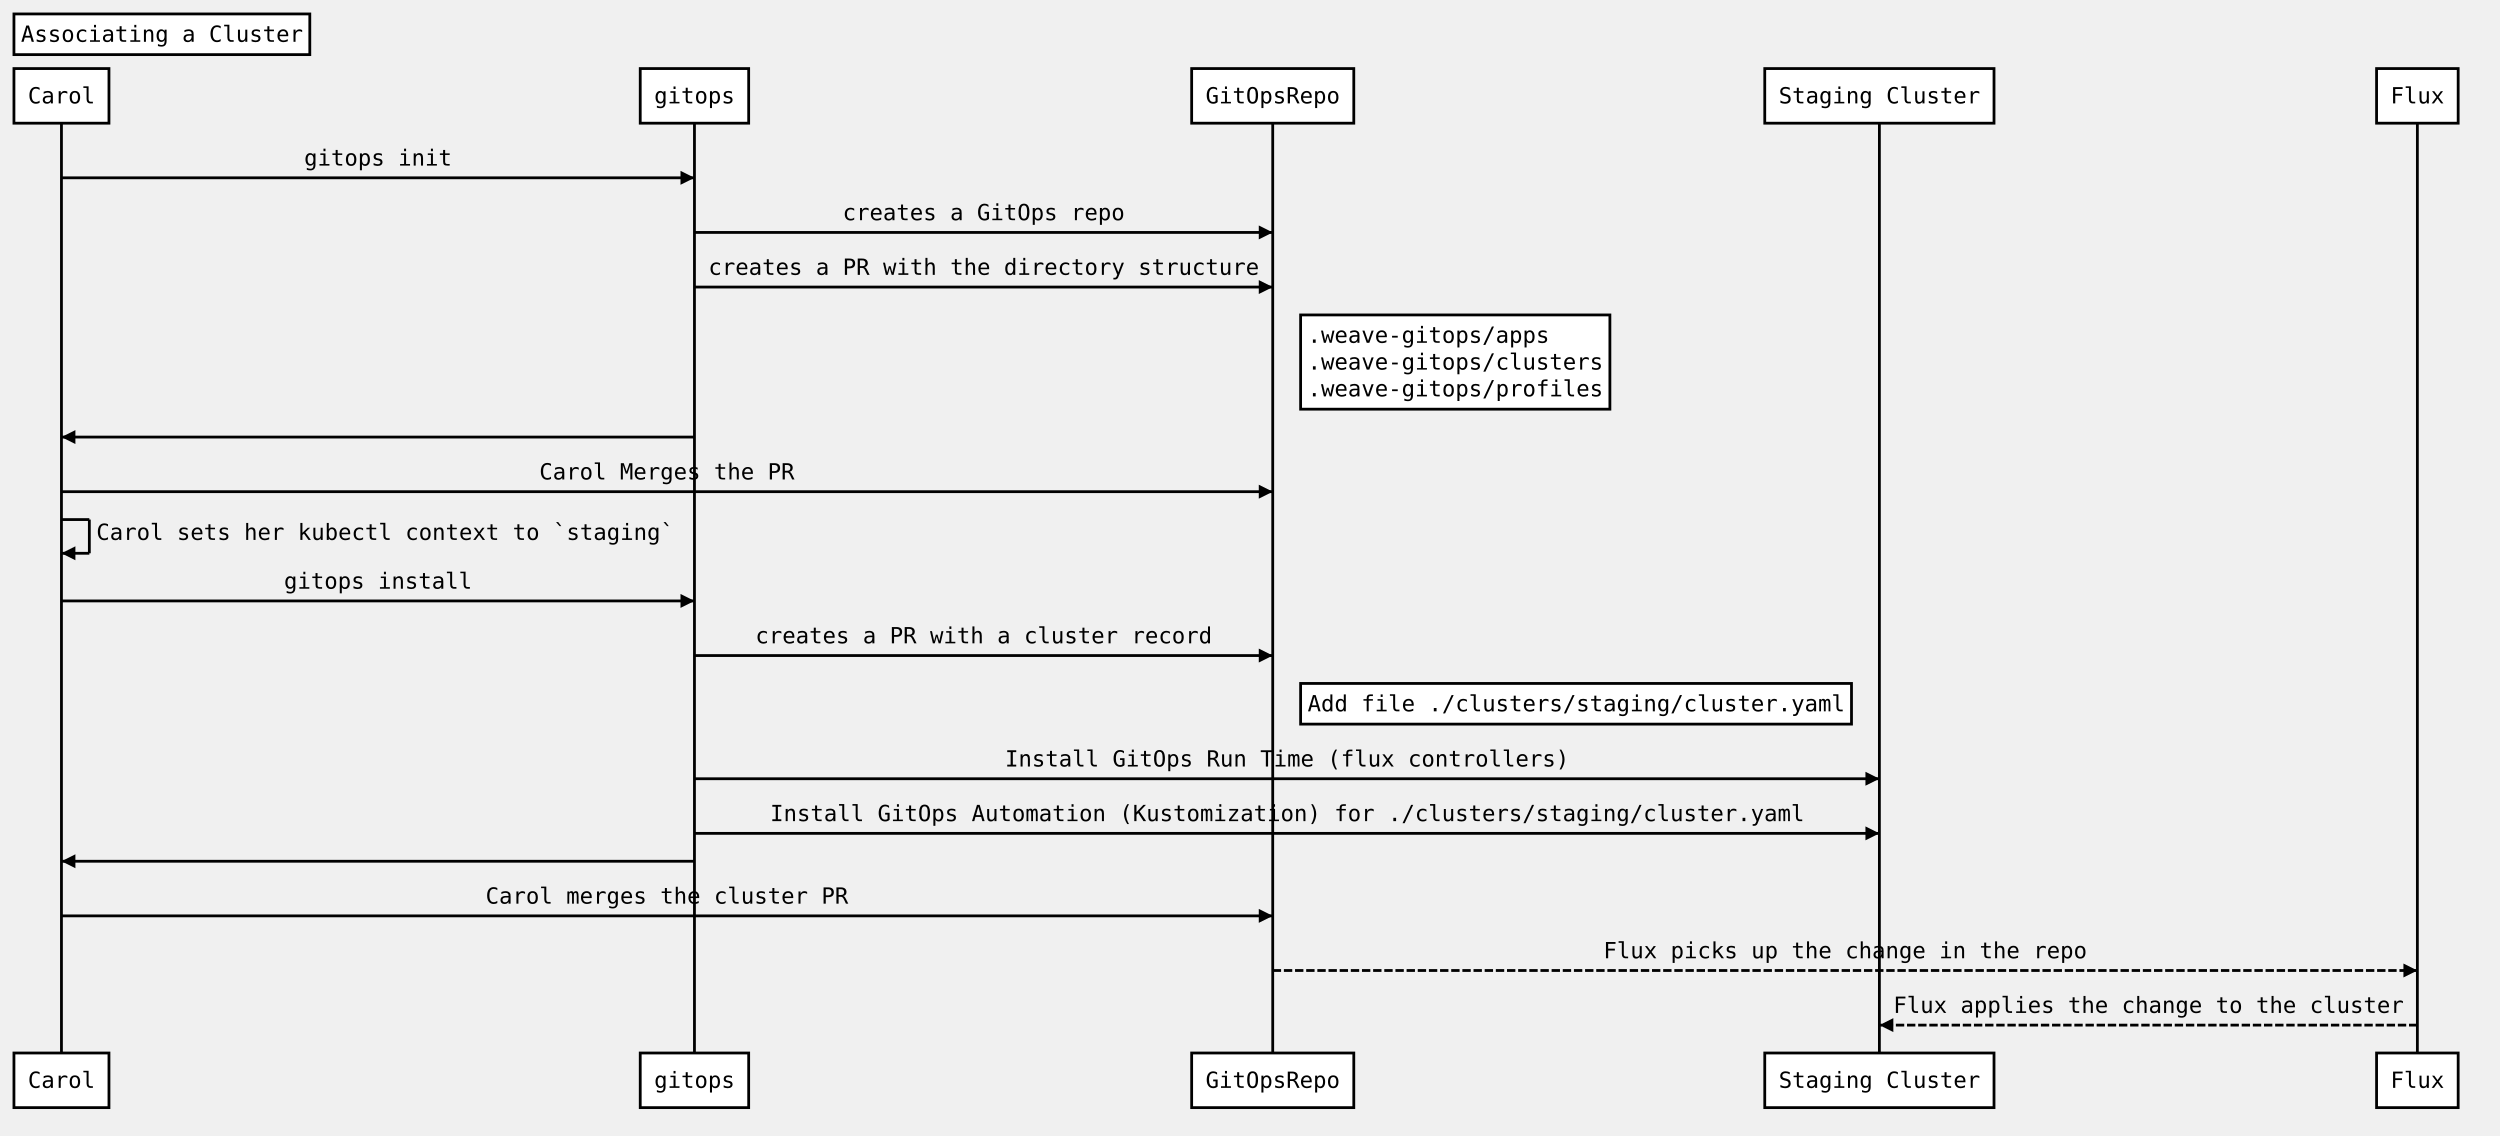
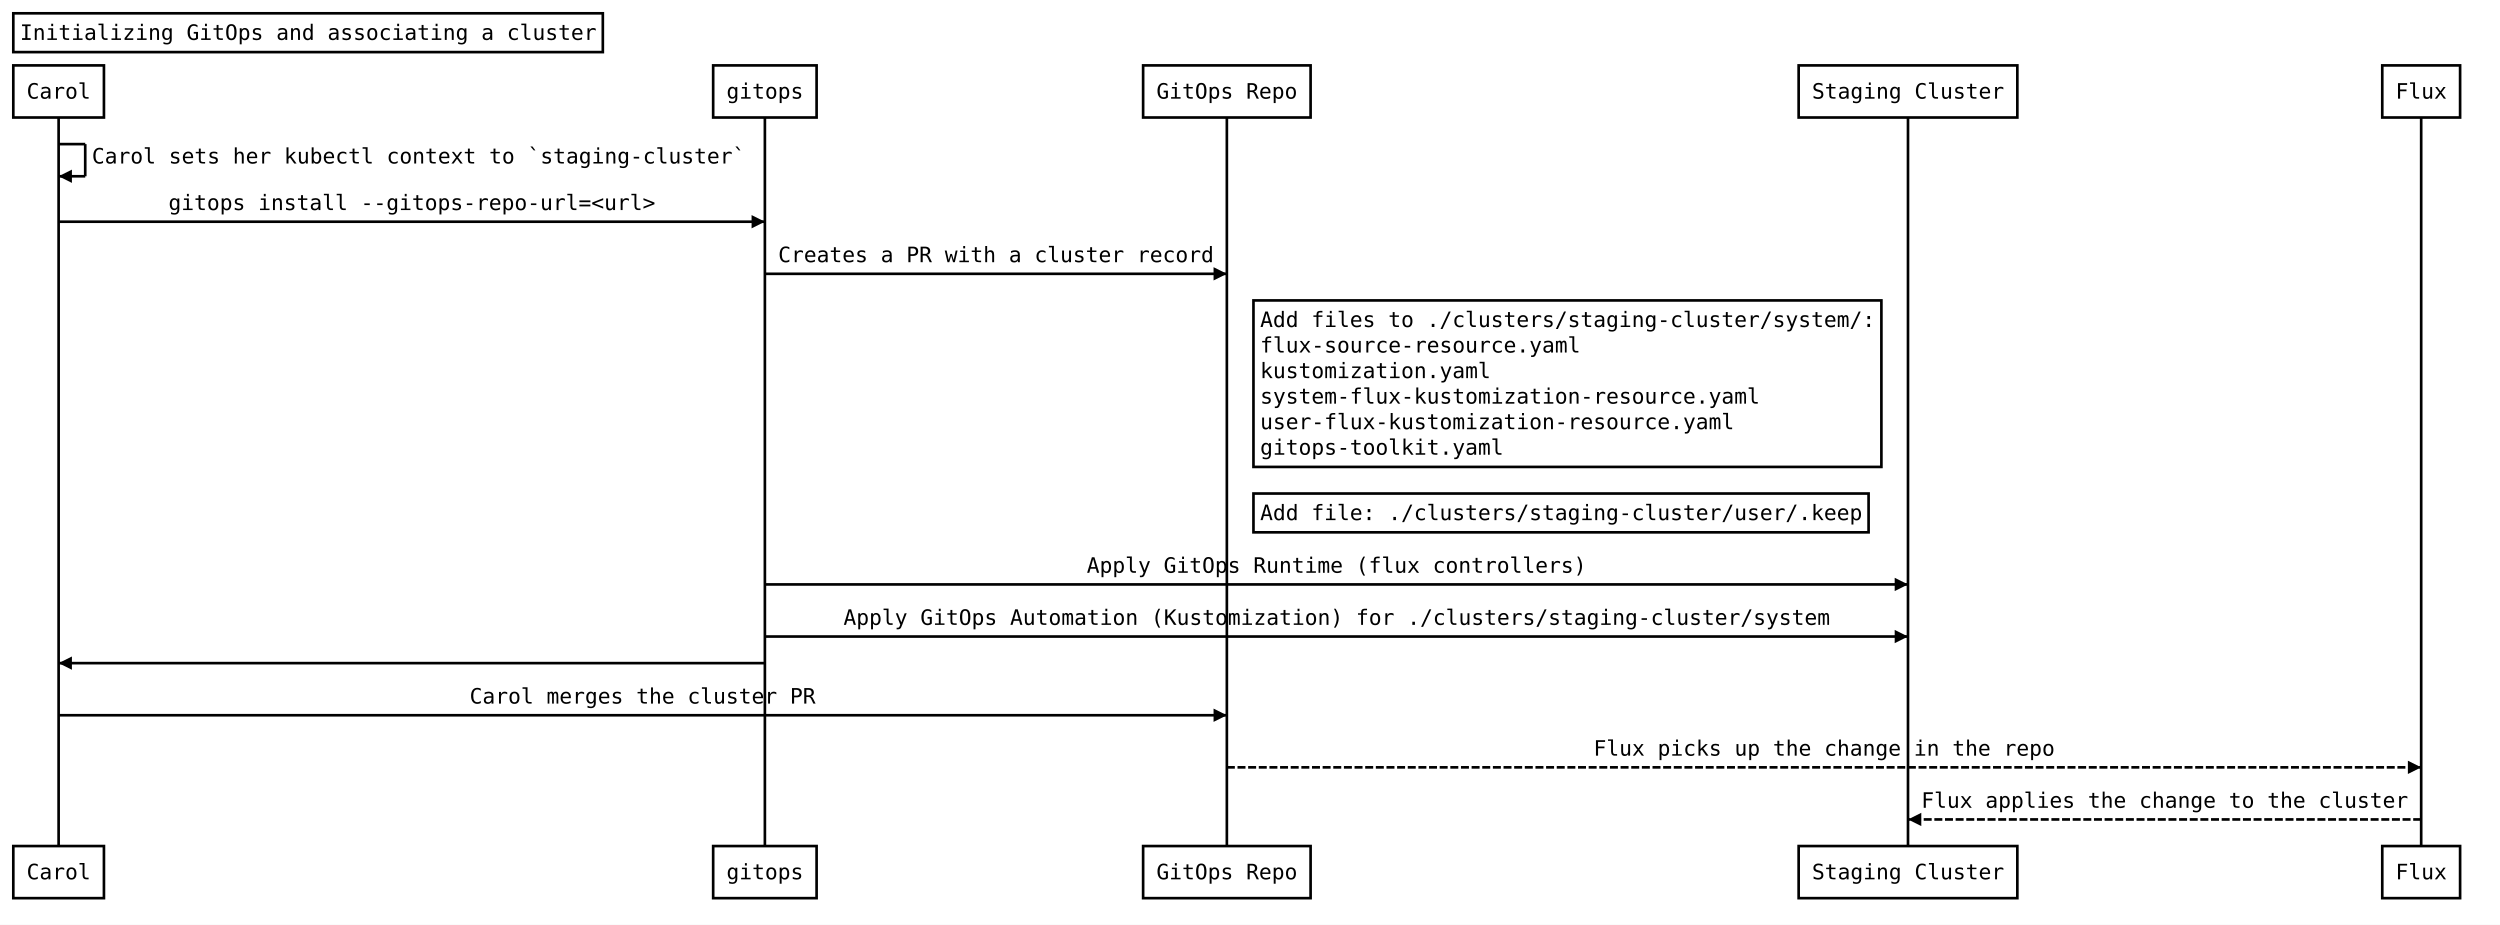
- <svg xmlns="http://www.w3.org/2000/svg" width="1792.859px" height="814.328px" class="sequence simple">
+ <svg xmlns="http://www.w3.org/2000/svg" width="1879.5px" height="695.234px" class="sequence simple">
  <defs>
    <marker viewBox="0 0 5 5" markerWidth="5" markerHeight="5" orient="auto" refX="5" refY="2.5" id="markerArrowBlock">
      <path d="M 0 0 L 5 2.5 L 0 5 z" />
    </marker>
    <marker viewBox="0 0 9.6 16" markerWidth="4" markerHeight="16" orient="auto" refX="9.6" refY="8" id="markerArrowOpen">
      <path d="M 9.6,8 1.92,16 0,13.7 5.76,8 0,2.286 1.92,0 9.6,8 z" />
    </marker>
  </defs>
+   <rect width="100%" height="100%" fill="white" />
  <g class="title">
-     <rect x="10" y="10" width="212.172" height="29.172" stroke="#000000" fill="#ffffff" style="stroke-width: 2;" />
+     <rect x="10" y="10" width="443.203" height="29.172" stroke="#000000" fill="#ffffff" style="stroke-width: 2;" />
    <text x="15" y="30" style="font-size: 16px; font-family: &quot;Andale Mono&quot;, monospace;">
-       <tspan x="15">Associating a Cluster</tspan>
+       <tspan x="15">Initializing GitOps and associating a cluster</tspan>
    </text>
  </g>
  <g class="actor">
    <rect x="10" y="49.172" width="68.141" height="39.172" stroke="#000000" fill="#ffffff" style="stroke-width: 2;" />
    <text x="20" y="74.172" style="font-size: 16px; font-family: &quot;Andale Mono&quot;, monospace;">
      <tspan x="20">Carol</tspan>
    </text>
  </g>
  <g class="actor">
-     <rect x="10" y="755.156" width="68.141" height="39.172" stroke="#000000" fill="#ffffff" style="stroke-width: 2;" />
-     <text x="20" y="780.156" style="font-size: 16px; font-family: &quot;Andale Mono&quot;, monospace;">
+     <rect x="10" y="636.062" width="68.141" height="39.172" stroke="#000000" fill="#ffffff" style="stroke-width: 2;" />
+     <text x="20" y="661.062" style="font-size: 16px; font-family: &quot;Andale Mono&quot;, monospace;">
      <tspan x="20">Carol</tspan>
    </text>
  </g>
-   <line x1="44.07" x2="44.07" y1="88.344" y2="755.156" stroke="#000000" fill="none" style="stroke-width: 2;" />
+   <line x1="44.07" x2="44.07" y1="88.344" y2="636.062" stroke="#000000" fill="none" style="stroke-width: 2;" />
  <g class="actor">
-     <rect x="459.141" y="49.172" width="77.766" height="39.172" stroke="#000000" fill="#ffffff" style="stroke-width: 2;" />
-     <text x="469.141" y="74.172" style="font-size: 16px; font-family: &quot;Andale Mono&quot;, monospace;">
-       <tspan x="469.141">gitops</tspan>
+     <rect x="536.156" y="49.172" width="77.766" height="39.172" stroke="#000000" fill="#ffffff" style="stroke-width: 2;" />
+     <text x="546.156" y="74.172" style="font-size: 16px; font-family: &quot;Andale Mono&quot;, monospace;">
+       <tspan x="546.156">gitops</tspan>
    </text>
  </g>
  <g class="actor">
-     <rect x="459.141" y="755.156" width="77.766" height="39.172" stroke="#000000" fill="#ffffff" style="stroke-width: 2;" />
-     <text x="469.141" y="780.156" style="font-size: 16px; font-family: &quot;Andale Mono&quot;, monospace;">
-       <tspan x="469.141">gitops</tspan>
+     <rect x="536.156" y="636.062" width="77.766" height="39.172" stroke="#000000" fill="#ffffff" style="stroke-width: 2;" />
+     <text x="546.156" y="661.062" style="font-size: 16px; font-family: &quot;Andale Mono&quot;, monospace;">
+       <tspan x="546.156">gitops</tspan>
    </text>
  </g>
-   <line x1="498.023" x2="498.023" y1="88.344" y2="755.156" stroke="#000000" fill="none" style="stroke-width: 2;" />
+   <line x1="575.039" x2="575.039" y1="88.344" y2="636.062" stroke="#000000" fill="none" style="stroke-width: 2;" />
  <g class="actor">
-     <rect x="854.594" y="49.172" width="116.266" height="39.172" stroke="#000000" fill="#ffffff" style="stroke-width: 2;" />
-     <text x="864.594" y="74.172" style="font-size: 16px; font-family: &quot;Andale Mono&quot;, monospace;">
-       <tspan x="864.594">GitOpsRepo</tspan>
+     <rect x="859.398" y="49.172" width="125.906" height="39.172" stroke="#000000" fill="#ffffff" style="stroke-width: 2;" />
+     <text x="869.398" y="74.172" style="font-size: 16px; font-family: &quot;Andale Mono&quot;, monospace;">
+       <tspan x="869.398">GitOps Repo</tspan>
    </text>
  </g>
  <g class="actor">
-     <rect x="854.594" y="755.156" width="116.266" height="39.172" stroke="#000000" fill="#ffffff" style="stroke-width: 2;" />
-     <text x="864.594" y="780.156" style="font-size: 16px; font-family: &quot;Andale Mono&quot;, monospace;">
-       <tspan x="864.594">GitOpsRepo</tspan>
+     <rect x="859.398" y="636.062" width="125.906" height="39.172" stroke="#000000" fill="#ffffff" style="stroke-width: 2;" />
+     <text x="869.398" y="661.062" style="font-size: 16px; font-family: &quot;Andale Mono&quot;, monospace;">
+       <tspan x="869.398">GitOps Repo</tspan>
    </text>
  </g>
-   <line x1="912.727" x2="912.727" y1="88.344" y2="755.156" stroke="#000000" fill="none" style="stroke-width: 2;" />
+   <line x1="922.352" x2="922.352" y1="88.344" y2="636.062" stroke="#000000" fill="none" style="stroke-width: 2;" />
  <g class="actor">
-     <rect x="1265.586" y="49.172" width="164.406" height="39.172" stroke="#000000" fill="#ffffff" style="stroke-width: 2;" />
-     <text x="1275.586" y="74.172" style="font-size: 16px; font-family: &quot;Andale Mono&quot;, monospace;">
-       <tspan x="1275.586">Staging Cluster</tspan>
+     <rect x="1352.227" y="49.172" width="164.406" height="39.172" stroke="#000000" fill="#ffffff" style="stroke-width: 2;" />
+     <text x="1362.227" y="74.172" style="font-size: 16px; font-family: &quot;Andale Mono&quot;, monospace;">
+       <tspan x="1362.227">Staging Cluster</tspan>
    </text>
  </g>
  <g class="actor">
-     <rect x="1265.586" y="755.156" width="164.406" height="39.172" stroke="#000000" fill="#ffffff" style="stroke-width: 2;" />
-     <text x="1275.586" y="780.156" style="font-size: 16px; font-family: &quot;Andale Mono&quot;, monospace;">
-       <tspan x="1275.586">Staging Cluster</tspan>
+     <rect x="1352.227" y="636.062" width="164.406" height="39.172" stroke="#000000" fill="#ffffff" style="stroke-width: 2;" />
+     <text x="1362.227" y="661.062" style="font-size: 16px; font-family: &quot;Andale Mono&quot;, monospace;">
+       <tspan x="1362.227">Staging Cluster</tspan>
    </text>
  </g>
-   <line x1="1347.789" x2="1347.789" y1="88.344" y2="755.156" stroke="#000000" fill="none" style="stroke-width: 2;" />
+   <line x1="1434.43" x2="1434.43" y1="88.344" y2="636.062" stroke="#000000" fill="none" style="stroke-width: 2;" />
  <g class="actor">
-     <rect x="1704.344" y="49.172" width="58.516" height="39.172" stroke="#000000" fill="#ffffff" style="stroke-width: 2;" />
-     <text x="1714.344" y="74.172" style="font-size: 16px; font-family: &quot;Andale Mono&quot;, monospace;">
-       <tspan x="1714.344">Flux</tspan>
+     <rect x="1790.984" y="49.172" width="58.516" height="39.172" stroke="#000000" fill="#ffffff" style="stroke-width: 2;" />
+     <text x="1800.984" y="74.172" style="font-size: 16px; font-family: &quot;Andale Mono&quot;, monospace;">
+       <tspan x="1800.984">Flux</tspan>
    </text>
  </g>
  <g class="actor">
-     <rect x="1704.344" y="755.156" width="58.516" height="39.172" stroke="#000000" fill="#ffffff" style="stroke-width: 2;" />
-     <text x="1714.344" y="780.156" style="font-size: 16px; font-family: &quot;Andale Mono&quot;, monospace;">
-       <tspan x="1714.344">Flux</tspan>
+     <rect x="1790.984" y="636.062" width="58.516" height="39.172" stroke="#000000" fill="#ffffff" style="stroke-width: 2;" />
+     <text x="1800.984" y="661.062" style="font-size: 16px; font-family: &quot;Andale Mono&quot;, monospace;">
+       <tspan x="1800.984">Flux</tspan>
    </text>
  </g>
-   <line x1="1733.602" x2="1733.602" y1="88.344" y2="755.156" stroke="#000000" fill="none" style="stroke-width: 2;" />
+   <line x1="1820.242" x2="1820.242" y1="88.344" y2="636.062" stroke="#000000" fill="none" style="stroke-width: 2;" />
  <g class="signal">
-     <text x="218.094" y="118.758" style="font-size: 16px; font-family: &quot;Andale Mono&quot;, monospace;">
-       <tspan x="218.094">gitops init</tspan>
+     <text x="69.07" y="122.93" style="font-size: 16px; font-family: &quot;Andale Mono&quot;, monospace;">
+       <tspan x="69.07">Carol sets her kubectl context to `staging-cluster`</tspan>
    </text>
-     <line x1="44.07" x2="498.023" y1="127.516" y2="127.516" stroke="#000000" fill="none" style="stroke-width: 2; marker-end: url(&quot;#markerArrowBlock&quot;);" />
+     <line x1="44.07" x2="64.07" y1="108.344" y2="108.344" stroke="#000000" fill="none" style="stroke-width: 2;" />
+     <line x1="64.07" x2="64.07" y1="108.344" y2="132.516" stroke="#000000" fill="none" style="stroke-width: 2;" />
+     <line x1="64.07" x2="44.07" y1="132.516" y2="132.516" stroke="#000000" fill="none" style="stroke-width: 2; marker-end: url(&quot;#markerArrowBlock&quot;);" />
  </g>
  <g class="signal">
-     <text x="604.289" y="157.93" style="font-size: 16px; font-family: &quot;Andale Mono&quot;, monospace;">
-       <tspan x="604.289">creates a GitOps repo</tspan>
+     <text x="126.648" y="157.93" style="font-size: 16px; font-family: &quot;Andale Mono&quot;, monospace;">
+       <tspan x="126.648">gitops install --gitops-repo-url=&lt;url&gt;</tspan>
    </text>
-     <line x1="498.023" x2="912.727" y1="166.688" y2="166.688" stroke="#000000" fill="none" style="stroke-width: 2; marker-end: url(&quot;#markerArrowBlock&quot;);" />
+     <line x1="44.07" x2="575.039" y1="166.688" y2="166.688" stroke="#000000" fill="none" style="stroke-width: 2; marker-end: url(&quot;#markerArrowBlock&quot;);" />
  </g>
  <g class="signal">
-     <text x="508.023" y="197.102" style="font-size: 16px; font-family: &quot;Andale Mono&quot;, monospace;">
-       <tspan x="508.023">creates a PR with the directory structure</tspan>
+     <text x="585.039" y="197.102" style="font-size: 16px; font-family: &quot;Andale Mono&quot;, monospace;">
+       <tspan x="585.039">Creates a PR with a cluster record</tspan>
    </text>
-     <line x1="498.023" x2="912.727" y1="205.859" y2="205.859" stroke="#000000" fill="none" style="stroke-width: 2; marker-end: url(&quot;#markerArrowBlock&quot;);" />
+     <line x1="575.039" x2="922.352" y1="205.859" y2="205.859" stroke="#000000" fill="none" style="stroke-width: 2; marker-end: url(&quot;#markerArrowBlock&quot;);" />
  </g>
  <g class="note">
-     <rect x="932.727" y="225.859" width="221.797" height="67.578" stroke="#000000" fill="#ffffff" style="stroke-width: 2;" />
-     <text x="937.727" y="245.859" style="font-size: 16px; font-family: &quot;Andale Mono&quot;, monospace;">
-       <tspan x="937.727">.weave-gitops/apps</tspan>
-       <tspan dy="1.2em" x="937.727">.weave-gitops/clusters</tspan>
-       <tspan dy="1.2em" x="937.727">.weave-gitops/profiles</tspan>
+     <rect x="942.352" y="225.859" width="472.078" height="125.172" stroke="#000000" fill="#ffffff" style="stroke-width: 2;" />
+     <text x="947.352" y="245.859" style="font-size: 16px; font-family: &quot;Andale Mono&quot;, monospace;">
+       <tspan x="947.352">Add files to ./clusters/staging-cluster/system/:</tspan>
+       <tspan dy="1.2em" x="947.352">flux-source-resource.yaml</tspan>
+       <tspan dy="1.2em" x="947.352">kustomization.yaml</tspan>
+       <tspan dy="1.2em" x="947.352">system-flux-kustomization-resource.yaml</tspan>
+       <tspan dy="1.2em" x="947.352">user-flux-kustomization-resource.yaml</tspan>
+       <tspan dy="1.2em" x="947.352">gitops-toolkit.yaml</tspan>
+     </text>
+   </g>
+   <g class="note">
+     <rect x="942.352" y="371.031" width="462.453" height="29.172" stroke="#000000" fill="#ffffff" style="stroke-width: 2;" />
+     <text x="947.352" y="391.031" style="font-size: 16px; font-family: &quot;Andale Mono&quot;, monospace;">
+       <tspan x="947.352">Add file: ./clusters/staging-cluster/user/.keep</tspan>
    </text>
  </g>
  <g class="signal">
-     <text x="271.047" y="318.438" style="font-size: 16px; font-family: &quot;Andale Mono&quot;, monospace;">
-       <tspan x="271.047" />
+     <text x="817.016" y="430.617" style="font-size: 16px; font-family: &quot;Andale Mono&quot;, monospace;">
+       <tspan x="817.016">Apply GitOps Runtime (flux controllers)</tspan>
    </text>
-     <line x1="498.023" x2="44.07" y1="313.438" y2="313.438" stroke="#000000" fill="none" style="stroke-width: 2; marker-end: url(&quot;#markerArrowBlock&quot;);" />
+     <line x1="575.039" x2="1434.43" y1="439.375" y2="439.375" stroke="#000000" fill="none" style="stroke-width: 2; marker-end: url(&quot;#markerArrowBlock&quot;);" />
  </g>
  <g class="signal">
-     <text x="386.758" y="343.852" style="font-size: 16px; font-family: &quot;Andale Mono&quot;, monospace;">
-       <tspan x="386.758">Carol Merges the PR</tspan>
+     <text x="634.109" y="469.789" style="font-size: 16px; font-family: &quot;Andale Mono&quot;, monospace;">
+       <tspan x="634.109">Apply GitOps Automation (Kustomization) for ./clusters/staging-cluster/system</tspan>
    </text>
-     <line x1="44.07" x2="912.727" y1="352.609" y2="352.609" stroke="#000000" fill="none" style="stroke-width: 2; marker-end: url(&quot;#markerArrowBlock&quot;);" />
+     <line x1="575.039" x2="1434.43" y1="478.547" y2="478.547" stroke="#000000" fill="none" style="stroke-width: 2; marker-end: url(&quot;#markerArrowBlock&quot;);" />
  </g>
  <g class="signal">
-     <text x="69.07" y="387.195" style="font-size: 16px; font-family: &quot;Andale Mono&quot;, monospace;">
-       <tspan x="69.07">Carol sets her kubectl context to `staging`</tspan>
+     <text x="309.555" y="503.547" style="font-size: 16px; font-family: &quot;Andale Mono&quot;, monospace;">
+       <tspan x="309.555" />
    </text>
-     <line x1="44.07" x2="64.07" y1="372.609" y2="372.609" stroke="#000000" fill="none" style="stroke-width: 2;" />
-     <line x1="64.07" x2="64.07" y1="372.609" y2="396.781" stroke="#000000" fill="none" style="stroke-width: 2;" />
-     <line x1="64.07" x2="44.07" y1="396.781" y2="396.781" stroke="#000000" fill="none" style="stroke-width: 2; marker-end: url(&quot;#markerArrowBlock&quot;);" />
+     <line x1="575.039" x2="44.07" y1="498.547" y2="498.547" stroke="#000000" fill="none" style="stroke-width: 2; marker-end: url(&quot;#markerArrowBlock&quot;);" />
  </g>
  <g class="signal">
-     <text x="203.656" y="422.195" style="font-size: 16px; font-family: &quot;Andale Mono&quot;, monospace;">
-       <tspan x="203.656">gitops install</tspan>
+     <text x="353.062" y="528.961" style="font-size: 16px; font-family: &quot;Andale Mono&quot;, monospace;">
+       <tspan x="353.062">Carol merges the cluster PR</tspan>
    </text>
-     <line x1="44.07" x2="498.023" y1="430.953" y2="430.953" stroke="#000000" fill="none" style="stroke-width: 2; marker-end: url(&quot;#markerArrowBlock&quot;);" />
+     <line x1="44.07" x2="922.352" y1="537.719" y2="537.719" stroke="#000000" fill="none" style="stroke-width: 2; marker-end: url(&quot;#markerArrowBlock&quot;);" />
  </g>
  <g class="signal">
-     <text x="541.719" y="461.367" style="font-size: 16px; font-family: &quot;Andale Mono&quot;, monospace;">
-       <tspan x="541.719">creates a PR with a cluster record</tspan>
+     <text x="1198.016" y="568.133" style="font-size: 16px; font-family: &quot;Andale Mono&quot;, monospace;">
+       <tspan x="1198.016">Flux picks up the change in the repo</tspan>
    </text>
-     <line x1="498.023" x2="912.727" y1="470.125" y2="470.125" stroke="#000000" fill="none" style="stroke-width: 2; marker-end: url(&quot;#markerArrowBlock&quot;);" />
-   </g>
-   <g class="note">
-     <rect x="932.727" y="490.125" width="395.062" height="29.172" stroke="#000000" fill="#ffffff" style="stroke-width: 2;" />
-     <text x="937.727" y="510.125" style="font-size: 16px; font-family: &quot;Andale Mono&quot;, monospace;">
-       <tspan x="937.727">Add file ./clusters/staging/cluster.yaml</tspan>
-     </text>
+     <line x1="922.352" x2="1820.242" y1="576.891" y2="576.891" stroke="#000000" fill="none" style="stroke-width: 2; stroke-dasharray: 6, 2; marker-end: url(&quot;#markerArrowBlock&quot;);" />
  </g>
  <g class="signal">
-     <text x="720.742" y="549.711" style="font-size: 16px; font-family: &quot;Andale Mono&quot;, monospace;">
-       <tspan x="720.742">Install GitOps Run Time (flux controllers)</tspan>
+     <text x="1444.43" y="607.305" style="font-size: 16px; font-family: &quot;Andale Mono&quot;, monospace;">
+       <tspan x="1444.43">Flux applies the change to the cluster</tspan>
    </text>
-     <line x1="498.023" x2="1347.789" y1="558.469" y2="558.469" stroke="#000000" fill="none" style="stroke-width: 2; marker-end: url(&quot;#markerArrowBlock&quot;);" />
-   </g>
-   <g class="signal">
-     <text x="552.281" y="588.883" style="font-size: 16px; font-family: &quot;Andale Mono&quot;, monospace;">
-       <tspan x="552.281">Install GitOps Automation (Kustomization) for ./clusters/staging/cluster.yaml</tspan>
-     </text>
-     <line x1="498.023" x2="1347.789" y1="597.641" y2="597.641" stroke="#000000" fill="none" style="stroke-width: 2; marker-end: url(&quot;#markerArrowBlock&quot;);" />
-   </g>
-   <g class="signal">
-     <text x="271.047" y="622.641" style="font-size: 16px; font-family: &quot;Andale Mono&quot;, monospace;">
-       <tspan x="271.047" />
-     </text>
-     <line x1="498.023" x2="44.07" y1="617.641" y2="617.641" stroke="#000000" fill="none" style="stroke-width: 2; marker-end: url(&quot;#markerArrowBlock&quot;);" />
-   </g>
-   <g class="signal">
-     <text x="348.25" y="648.055" style="font-size: 16px; font-family: &quot;Andale Mono&quot;, monospace;">
-       <tspan x="348.25">Carol merges the cluster PR</tspan>
-     </text>
-     <line x1="44.07" x2="912.727" y1="656.812" y2="656.812" stroke="#000000" fill="none" style="stroke-width: 2; marker-end: url(&quot;#markerArrowBlock&quot;);" />
-   </g>
-   <g class="signal">
-     <text x="1149.883" y="687.227" style="font-size: 16px; font-family: &quot;Andale Mono&quot;, monospace;">
-       <tspan x="1149.883">Flux picks up the change in the repo</tspan>
-     </text>
-     <line x1="912.727" x2="1733.602" y1="695.984" y2="695.984" stroke="#000000" fill="none" style="stroke-width: 2; stroke-dasharray: 6, 2; marker-end: url(&quot;#markerArrowBlock&quot;);" />
-   </g>
-   <g class="signal">
-     <text x="1357.789" y="726.398" style="font-size: 16px; font-family: &quot;Andale Mono&quot;, monospace;">
-       <tspan x="1357.789">Flux applies the change to the cluster</tspan>
-     </text>
-     <line x1="1733.602" x2="1347.789" y1="735.156" y2="735.156" stroke="#000000" fill="none" style="stroke-width: 2; stroke-dasharray: 6, 2; marker-end: url(&quot;#markerArrowBlock&quot;);" />
+     <line x1="1820.242" x2="1434.43" y1="616.062" y2="616.062" stroke="#000000" fill="none" style="stroke-width: 2; stroke-dasharray: 6, 2; marker-end: url(&quot;#markerArrowBlock&quot;);" />
  </g>
</svg>
